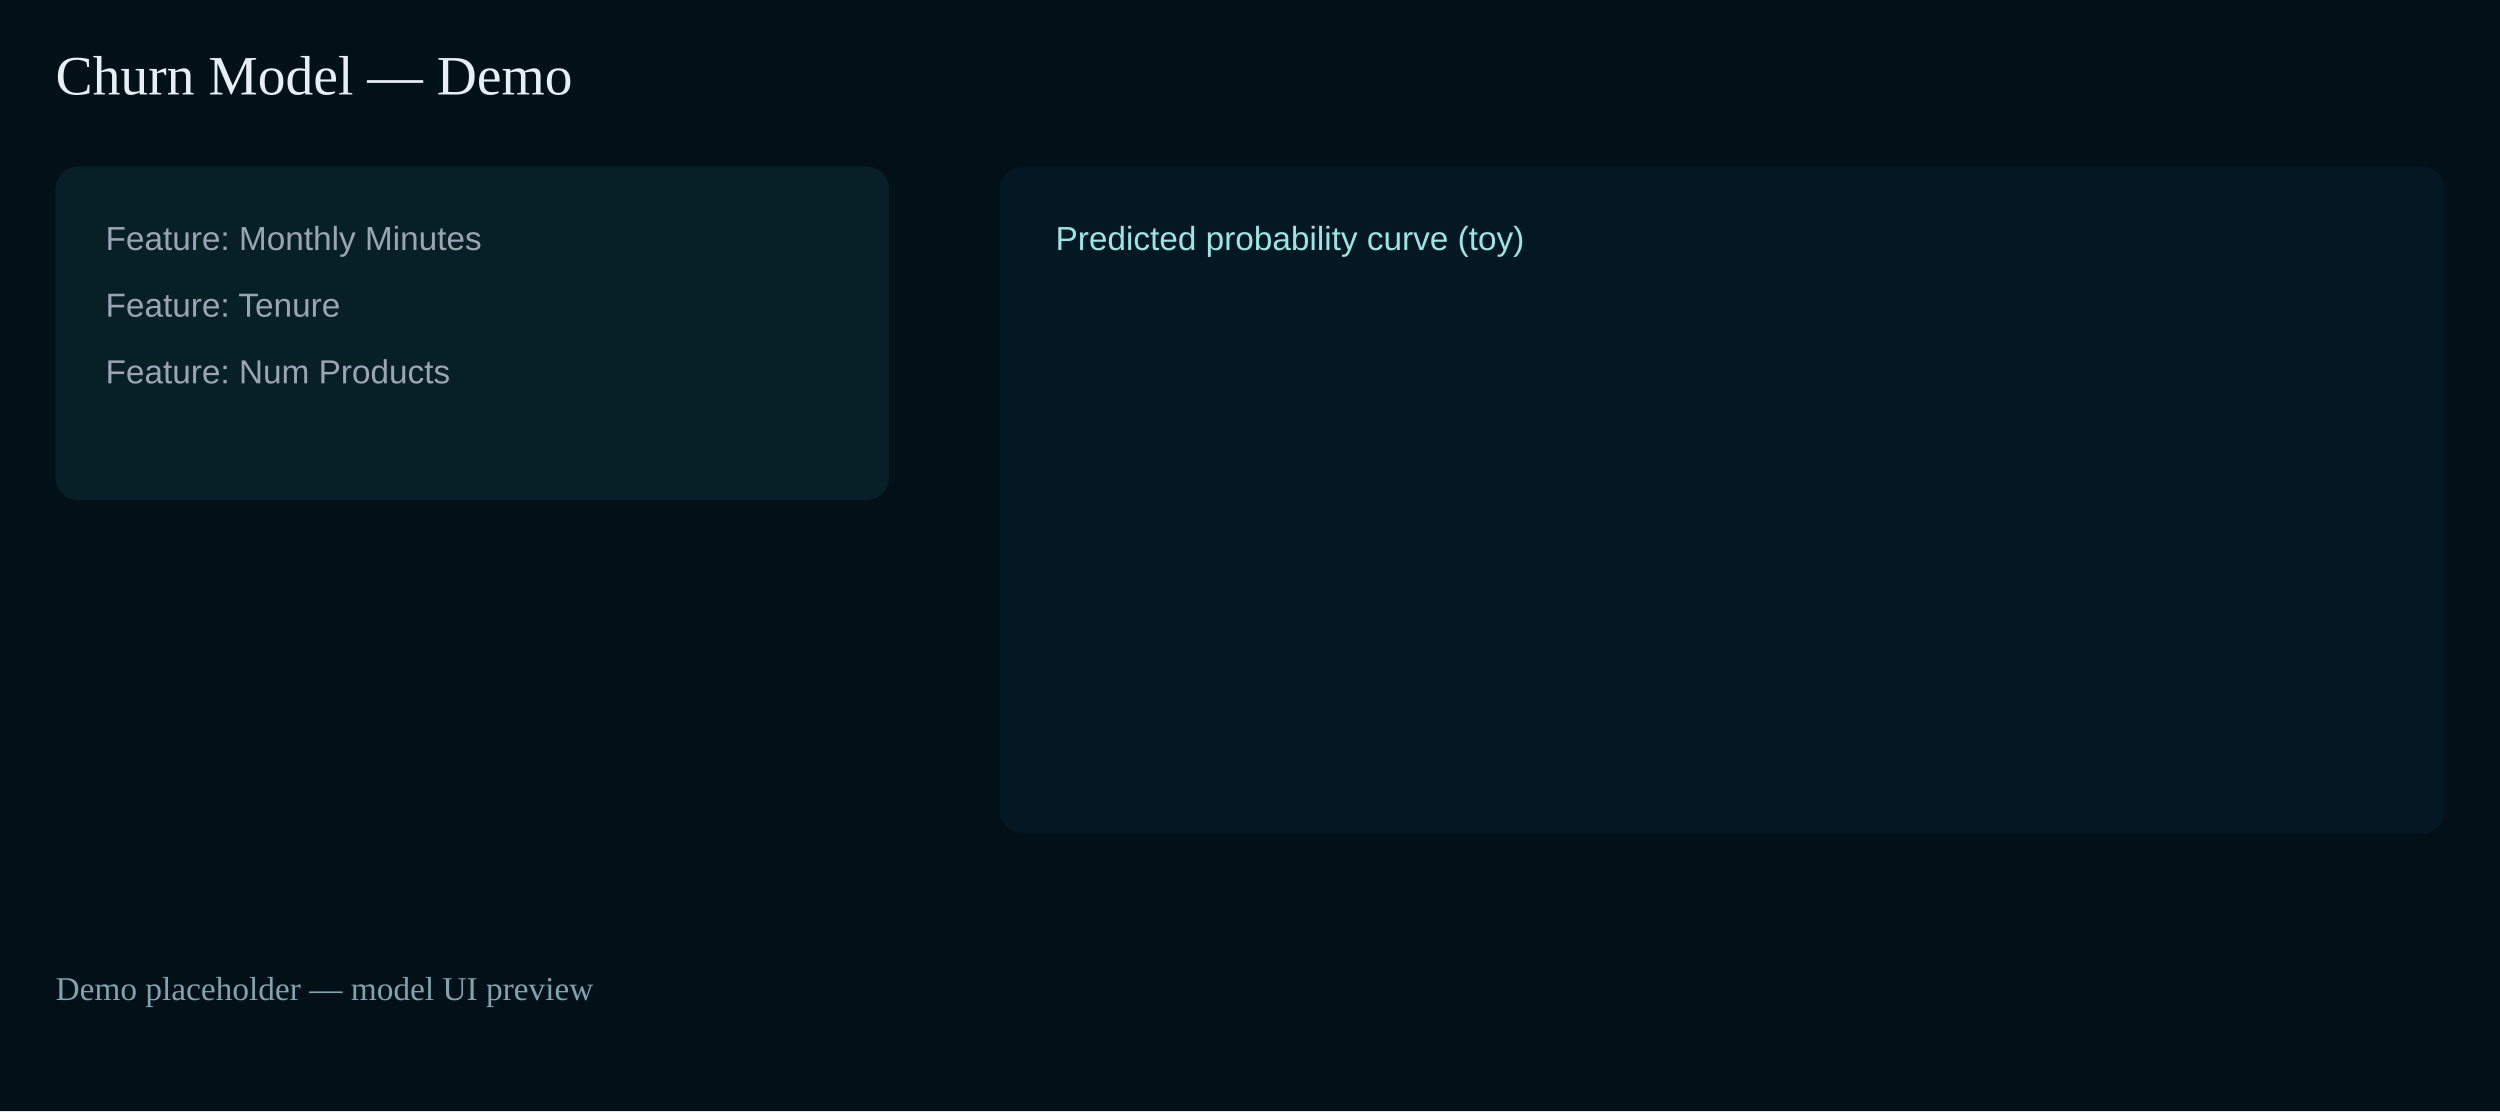
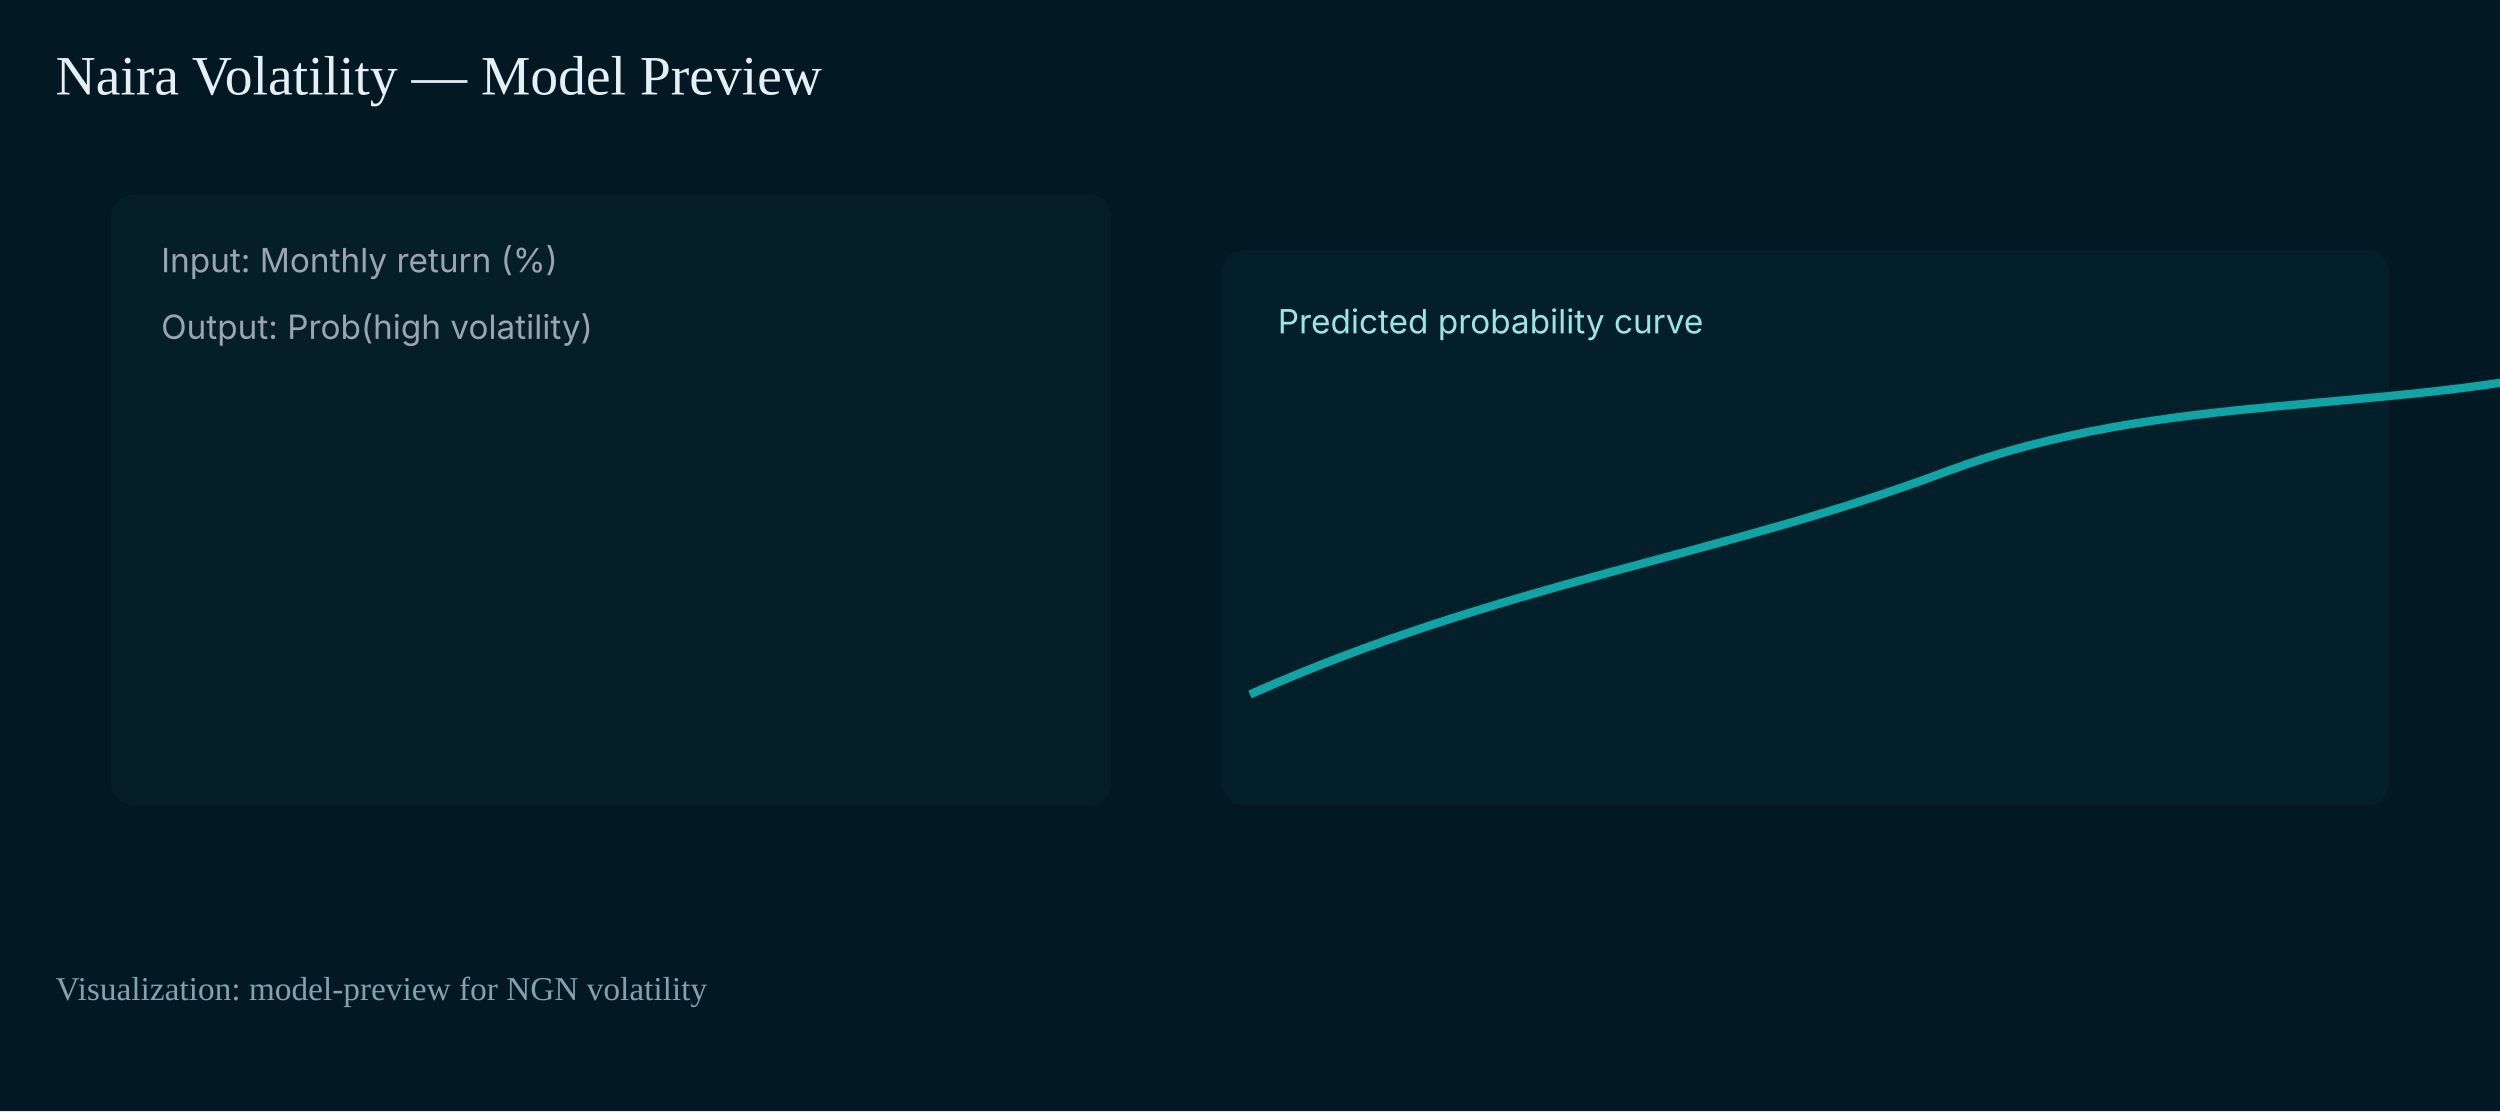
<svg xmlns="http://www.w3.org/2000/svg" width="900" height="400" viewBox="0 0 900 400">
-   <rect width="100%" height="100%" fill="#021018" />
-   <text x="20" y="34" fill="#e6eef6" font-size="20">Churn Model — Demo</text>
-   <g transform="translate(20,60)" fill="#9aa4b2" font-family="Arial">
-     <rect x="0" y="0" width="300" height="120" rx="8" fill="#072026" />
-     <text x="18" y="30">Feature: Monthly Minutes</text>
-     <text x="18" y="54">Feature: Tenure</text>
-     <text x="18" y="78">Feature: Num Products</text>
-     <rect x="340" y="0" width="520" height="240" rx="8" fill="#031822" />
-     <text x="360" y="30" fill="#9ae6e2">Predicted probability curve (toy)</text>
+   <rect width="100%" height="100%" fill="#021822" />
+   <text x="20" y="34" fill="#e6eef6" font-size="20">Naira Volatility — Model Preview</text>
+   <g transform="translate(40,70)" fill="#9aa4b2" font-family="Inter">
+     <rect x="0" y="0" width="360" height="220" rx="8" fill="#041f26" />
+     <text x="18" y="28">Input: Monthly return (%)</text>
+     <text x="18" y="52">Output: Prob(high volatility)</text>
+     <g transform="translate(400,20)">
+       <rect x="0" y="0" width="420" height="200" rx="8" fill="#03202a" />
+       <path d="M10 160 C100 120 180 110 260 80 340 50 420 60 500 40" stroke="#0ea5a6" stroke-width="3" fill="none" />
+       <text x="20" y="30" fill="#9ae6e2">Predicted probability curve</text>
+     </g>
  </g>
-   <text x="20" y="360" fill="#7fa4ad" font-size="12">Demo placeholder — model UI preview</text>
+   <text x="20" y="360" fill="#7fa4ad" font-size="12">Visualization: model-preview for NGN volatility</text>
</svg>
